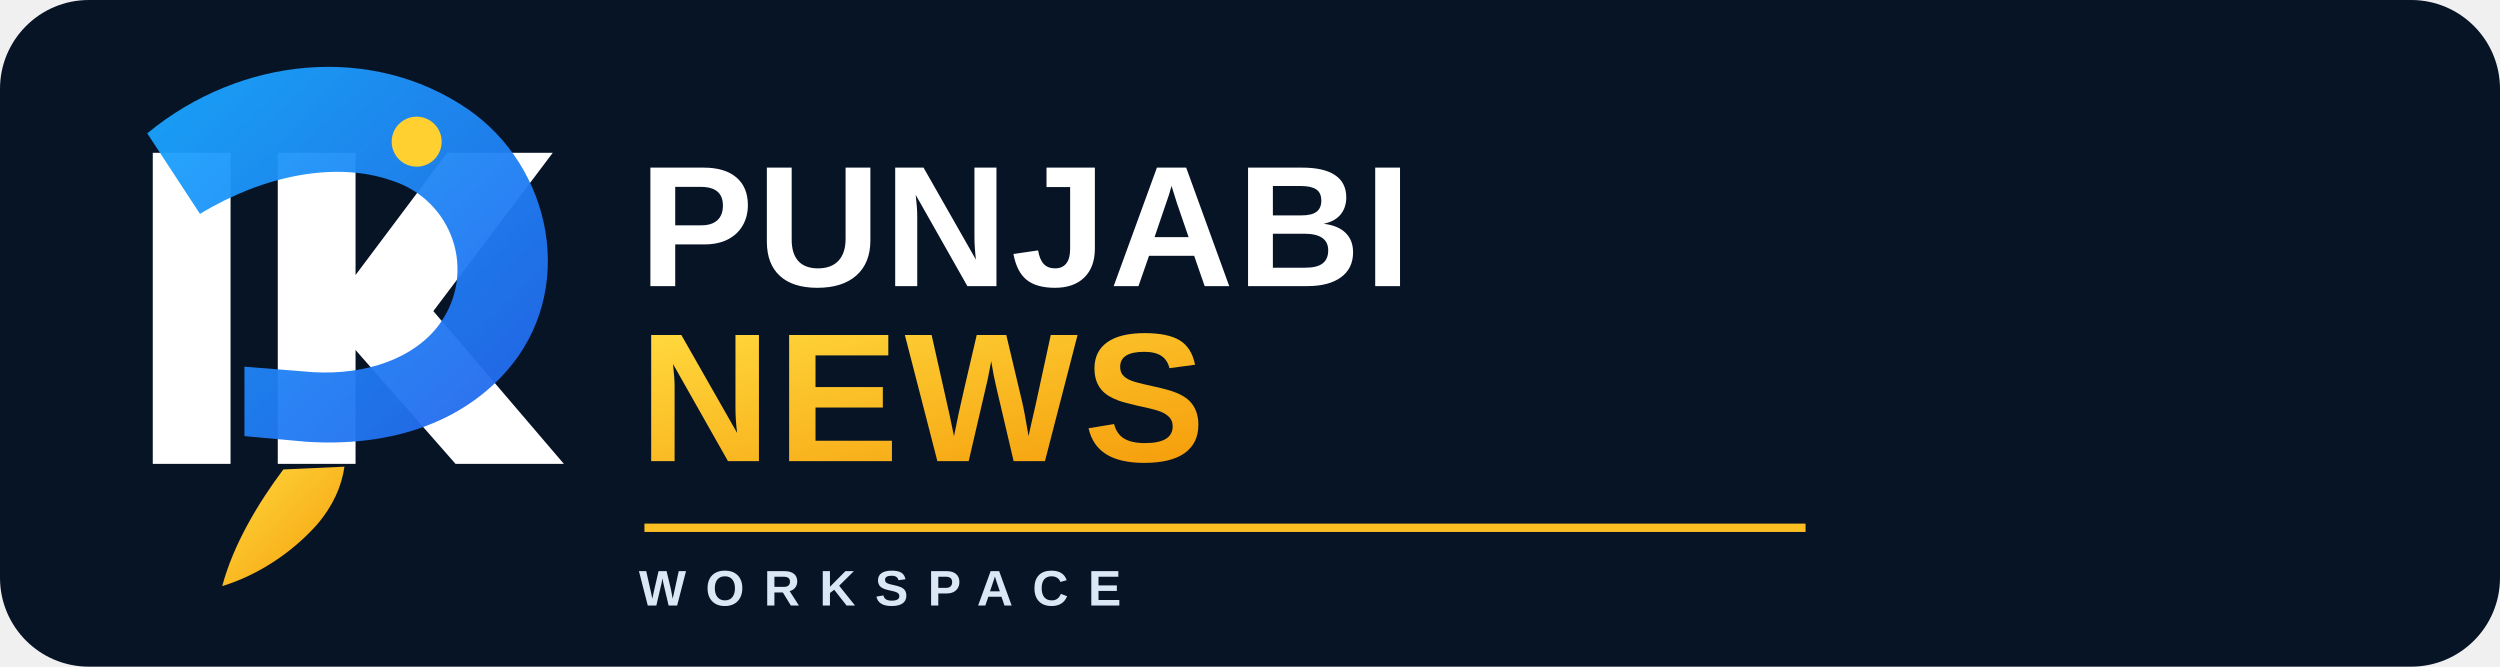
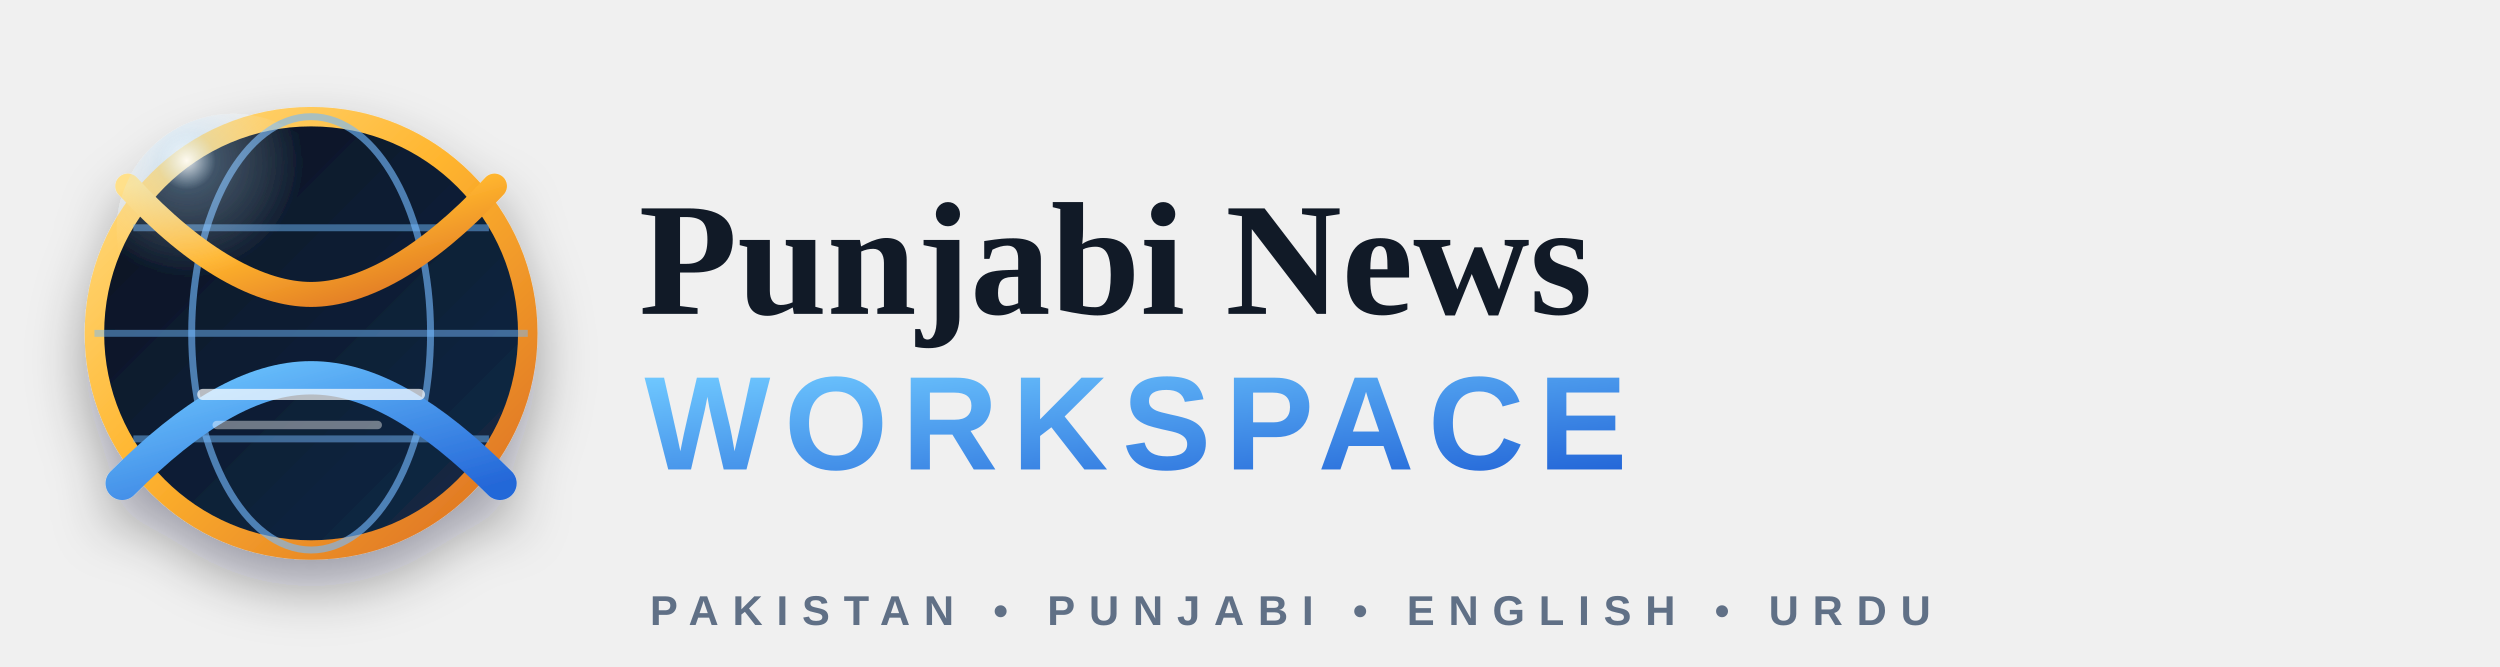
<svg xmlns="http://www.w3.org/2000/svg" viewBox="0 0 900 240" role="img" aria-labelledby="title desc">
  <defs>
+     <linearGradient id="navy" x1="0" y1="0" x2="1" y2="1">
+       <stop stop-color="#07111f" />
+       <stop offset="1" stop-color="#142b49" />
+     </linearGradient>
    <linearGradient id="blue" x1="0" y1="0" x2="1" y2="1">
-       <stop stop-color="#19a8ff" />
-       <stop offset="1" stop-color="#2563eb" />
+       <stop stop-color="#6fc8ff" />
+       <stop offset="1" stop-color="#2467d8" />
    </linearGradient>
    <linearGradient id="gold" x1="0" y1="0" x2="1" y2="1">
-       <stop stop-color="#ffd83d" />
-       <stop offset="1" stop-color="#f59e0b" />
+       <stop stop-color="#ffe08a" />
+       <stop offset=".45" stop-color="#ffb52e" />
+       <stop offset="1" stop-color="#d96a21" />
    </linearGradient>
+     <radialGradient id="shine" cx="30%" cy="20%">
+       <stop stop-color="#fff" stop-opacity=".9" />
+       <stop offset=".25" stop-color="#bfe4ff" stop-opacity=".3" />
+       <stop offset="1" stop-color="#fff" stop-opacity="0" />
+     </radialGradient>
+     <filter id="shadow" x="-30%" y="-30%" width="160%" height="180%">
+       <feDropShadow dx="0" dy="10" stdDeviation="10" flood-color="#06101d" flood-opacity=".35" />
+     </filter>
  </defs>
-   <rect width="900" height="240" rx="32" fill="#071426" />
-   <path d="M55 55h28v112H55zM100 55h28v44l33-44h38l-43 57 47 55h-39l-36-41v41h-28z" fill="#fff" />
-   <path d="M53 48c34-28 81-32 115-9 31 21 40 66 14 95-17 19-43 27-72 25l-22-2v-25l25 2c19 1 36-5 45-17 14-19 5-45-17-52-20-7-46-2-69 12z" fill="url(#blue)" opacity=".95" />
-   <path d="M102 169c-9 12-18 27-22 42 13-4 25-12 34-22 6-7 9-14 10-21z" fill="url(#gold)" />
-   <circle cx="150" cy="51" r="9" fill="#ffd02f" />
-   <text x="230" y="103" fill="#fff" font-family="Arial,Helvetica,sans-serif" font-size="62" font-weight="800" letter-spacing="1">PUNJABI</text>
-   <text x="230" y="166" fill="url(#gold)" font-family="Arial,Helvetica,sans-serif" font-size="66" font-weight="900" letter-spacing="2">NEWS</text>
-   <line x1="232" y1="190" x2="650" y2="190" stroke="#fbbf24" stroke-width="3" />
-   <text x="230" y="218" fill="#dbe7f5" font-family="Arial,Helvetica,sans-serif" font-size="18" font-weight="700" letter-spacing="7">WORKSPACE</text>
+   <g filter="url(#shadow)">
+     <circle cx="112" cy="120" r="78" fill="url(#navy)" stroke="url(#gold)" stroke-width="7" />
+     <ellipse cx="112" cy="120" rx="43" ry="78" fill="none" stroke="#74b9ff" stroke-opacity=".62" stroke-width="2.5" />
+     <path d="M34 120h156M48 82h128M48 158h128" fill="none" stroke="#74b9ff" stroke-opacity=".48" stroke-width="2.5" />
+     <path d="M46 67c25 27 48 39 66 39s41-12 66-39" fill="none" stroke="url(#gold)" stroke-width="9" stroke-linecap="round" />
+     <path d="M44 174c25-25 47-38 68-38s43 13 68 38" fill="none" stroke="url(#blue)" stroke-width="12" stroke-linecap="round" />
+     <circle cx="84" cy="83" r="42" fill="url(#shine)" />
+     <path d="M73 142h78" stroke="#fff" stroke-opacity=".7" stroke-width="4" stroke-linecap="round" />
+     <path d="M78 153h58" stroke="#fff" stroke-opacity=".4" stroke-width="3" stroke-linecap="round" />
+   </g>
+   <g transform="translate(230 61)">
+     <text x="0" y="52" fill="#111a27" font-family="Georgia,Times New Roman,serif" font-size="58" font-weight="700">Punjabi News</text>
+     <text x="2" y="108" fill="url(#blue)" font-family="Arial,Helvetica,sans-serif" font-size="48" font-weight="900" letter-spacing="5">WORKSPACE</text>
+     <path d="M3 133h410" stroke="url(#gold)" stroke-width="6" stroke-linecap="round" />
+     <text x="4" y="164" fill="#607086" font-family="Arial,Helvetica,sans-serif" font-size="15" font-weight="700" letter-spacing="5">PAKISTAN • PUNJABI • ENGLISH • URDU</text>
+   </g>
</svg>
